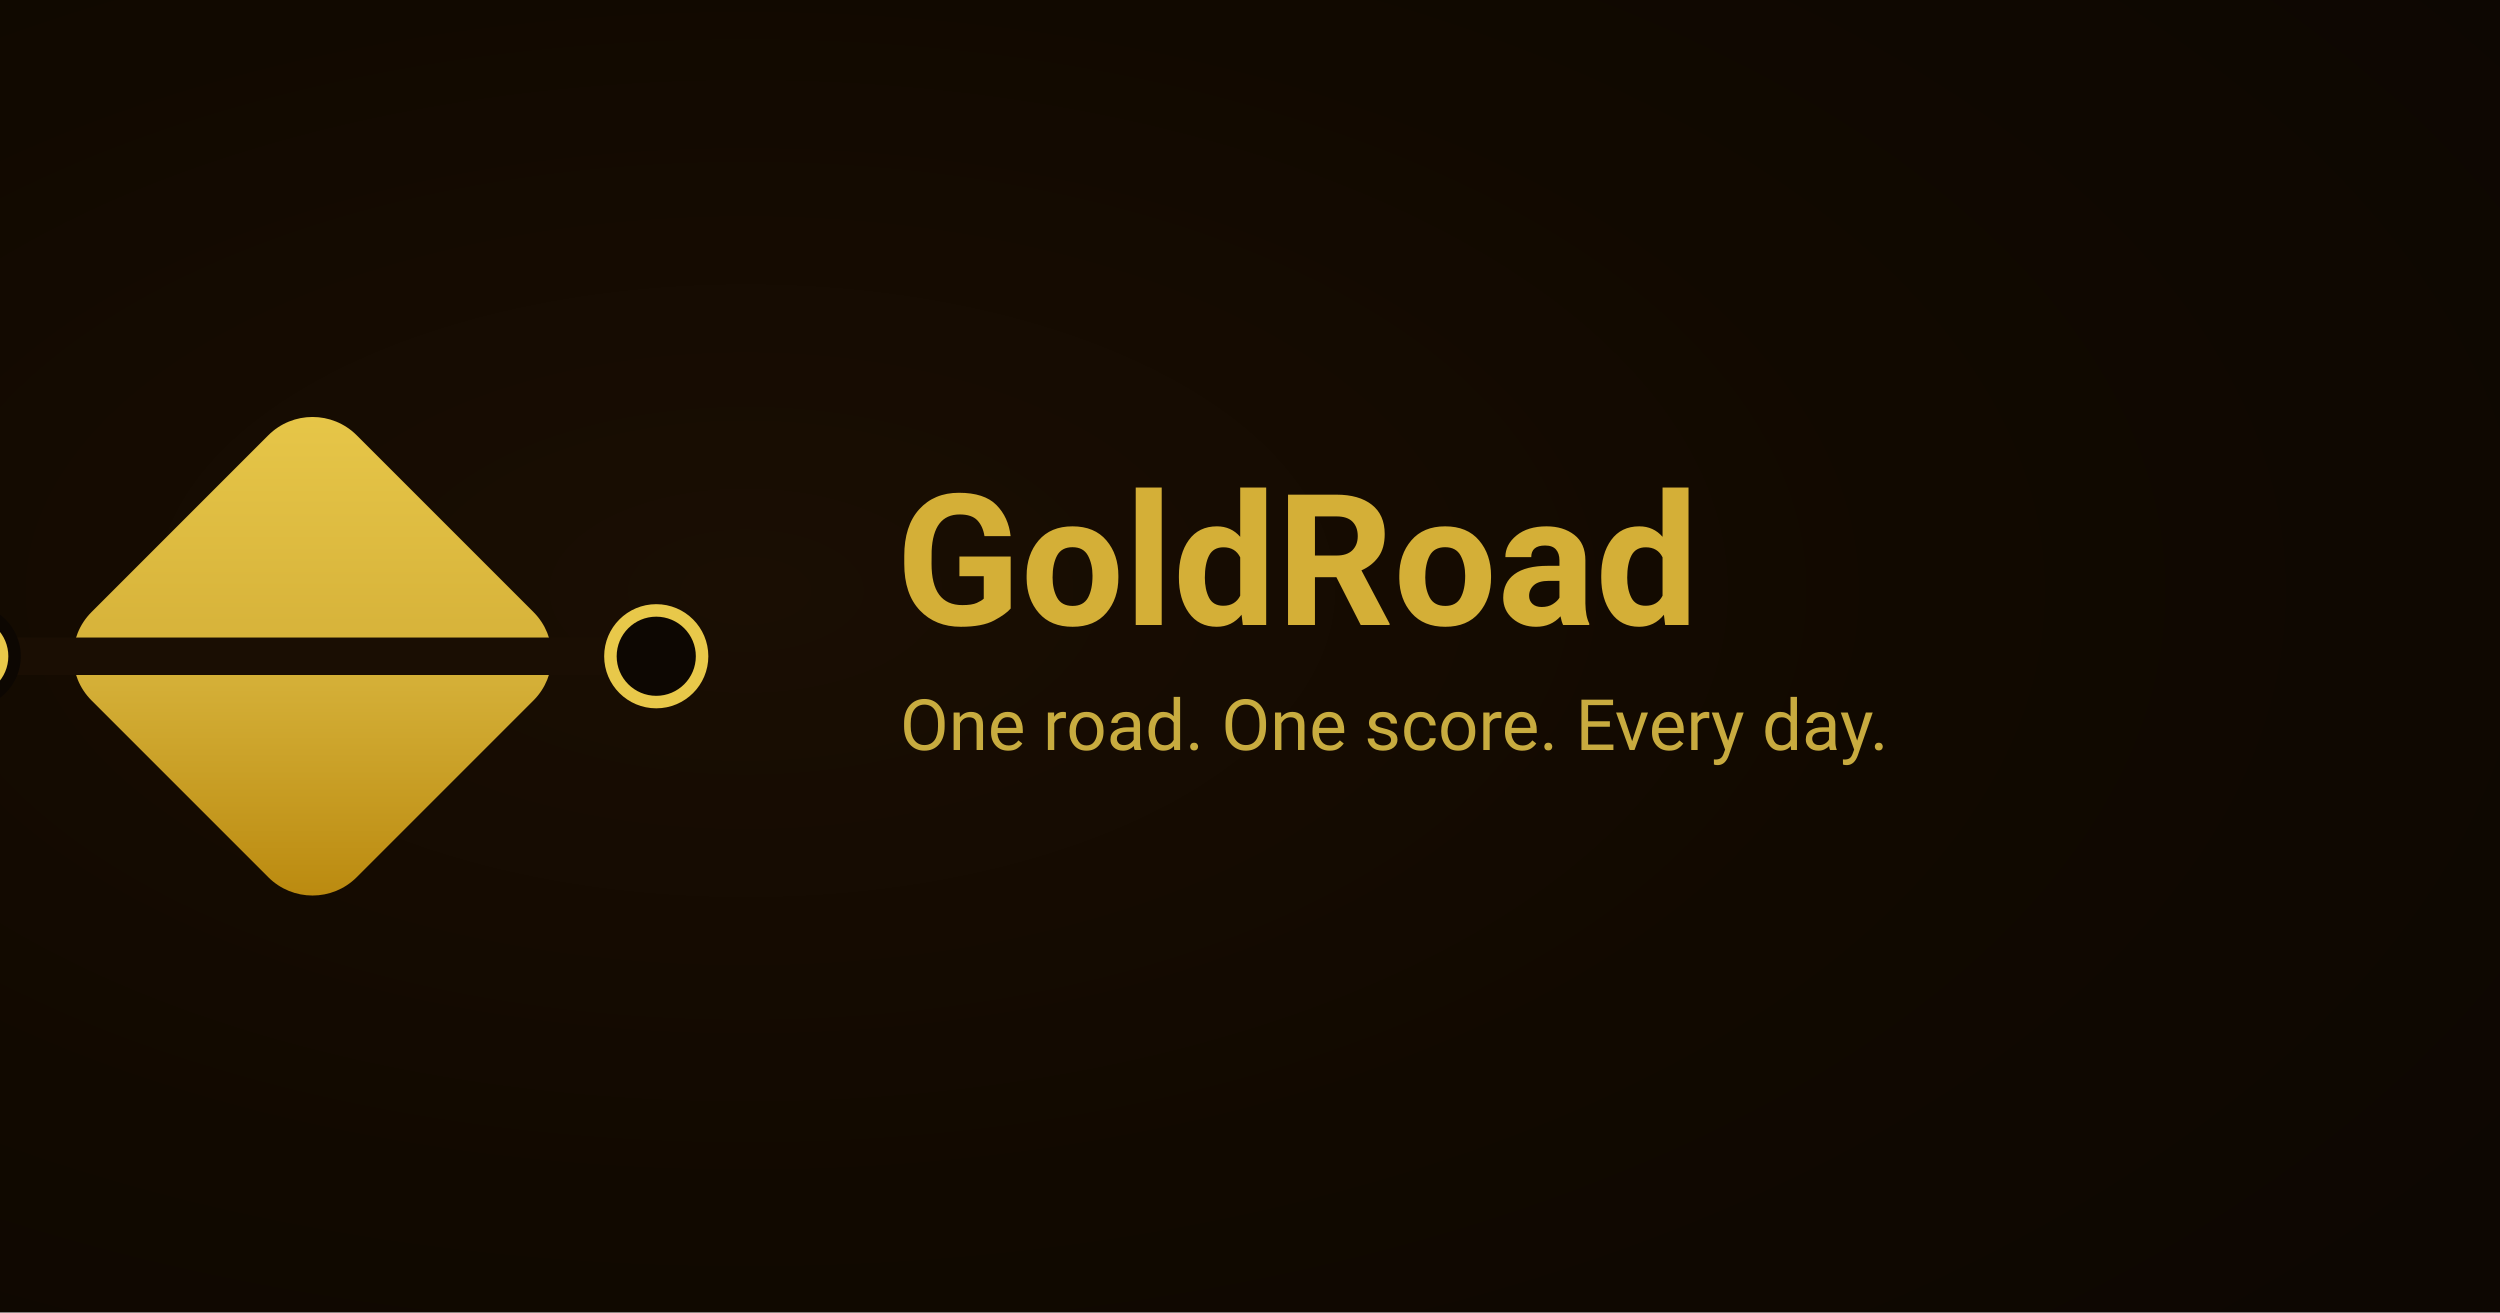
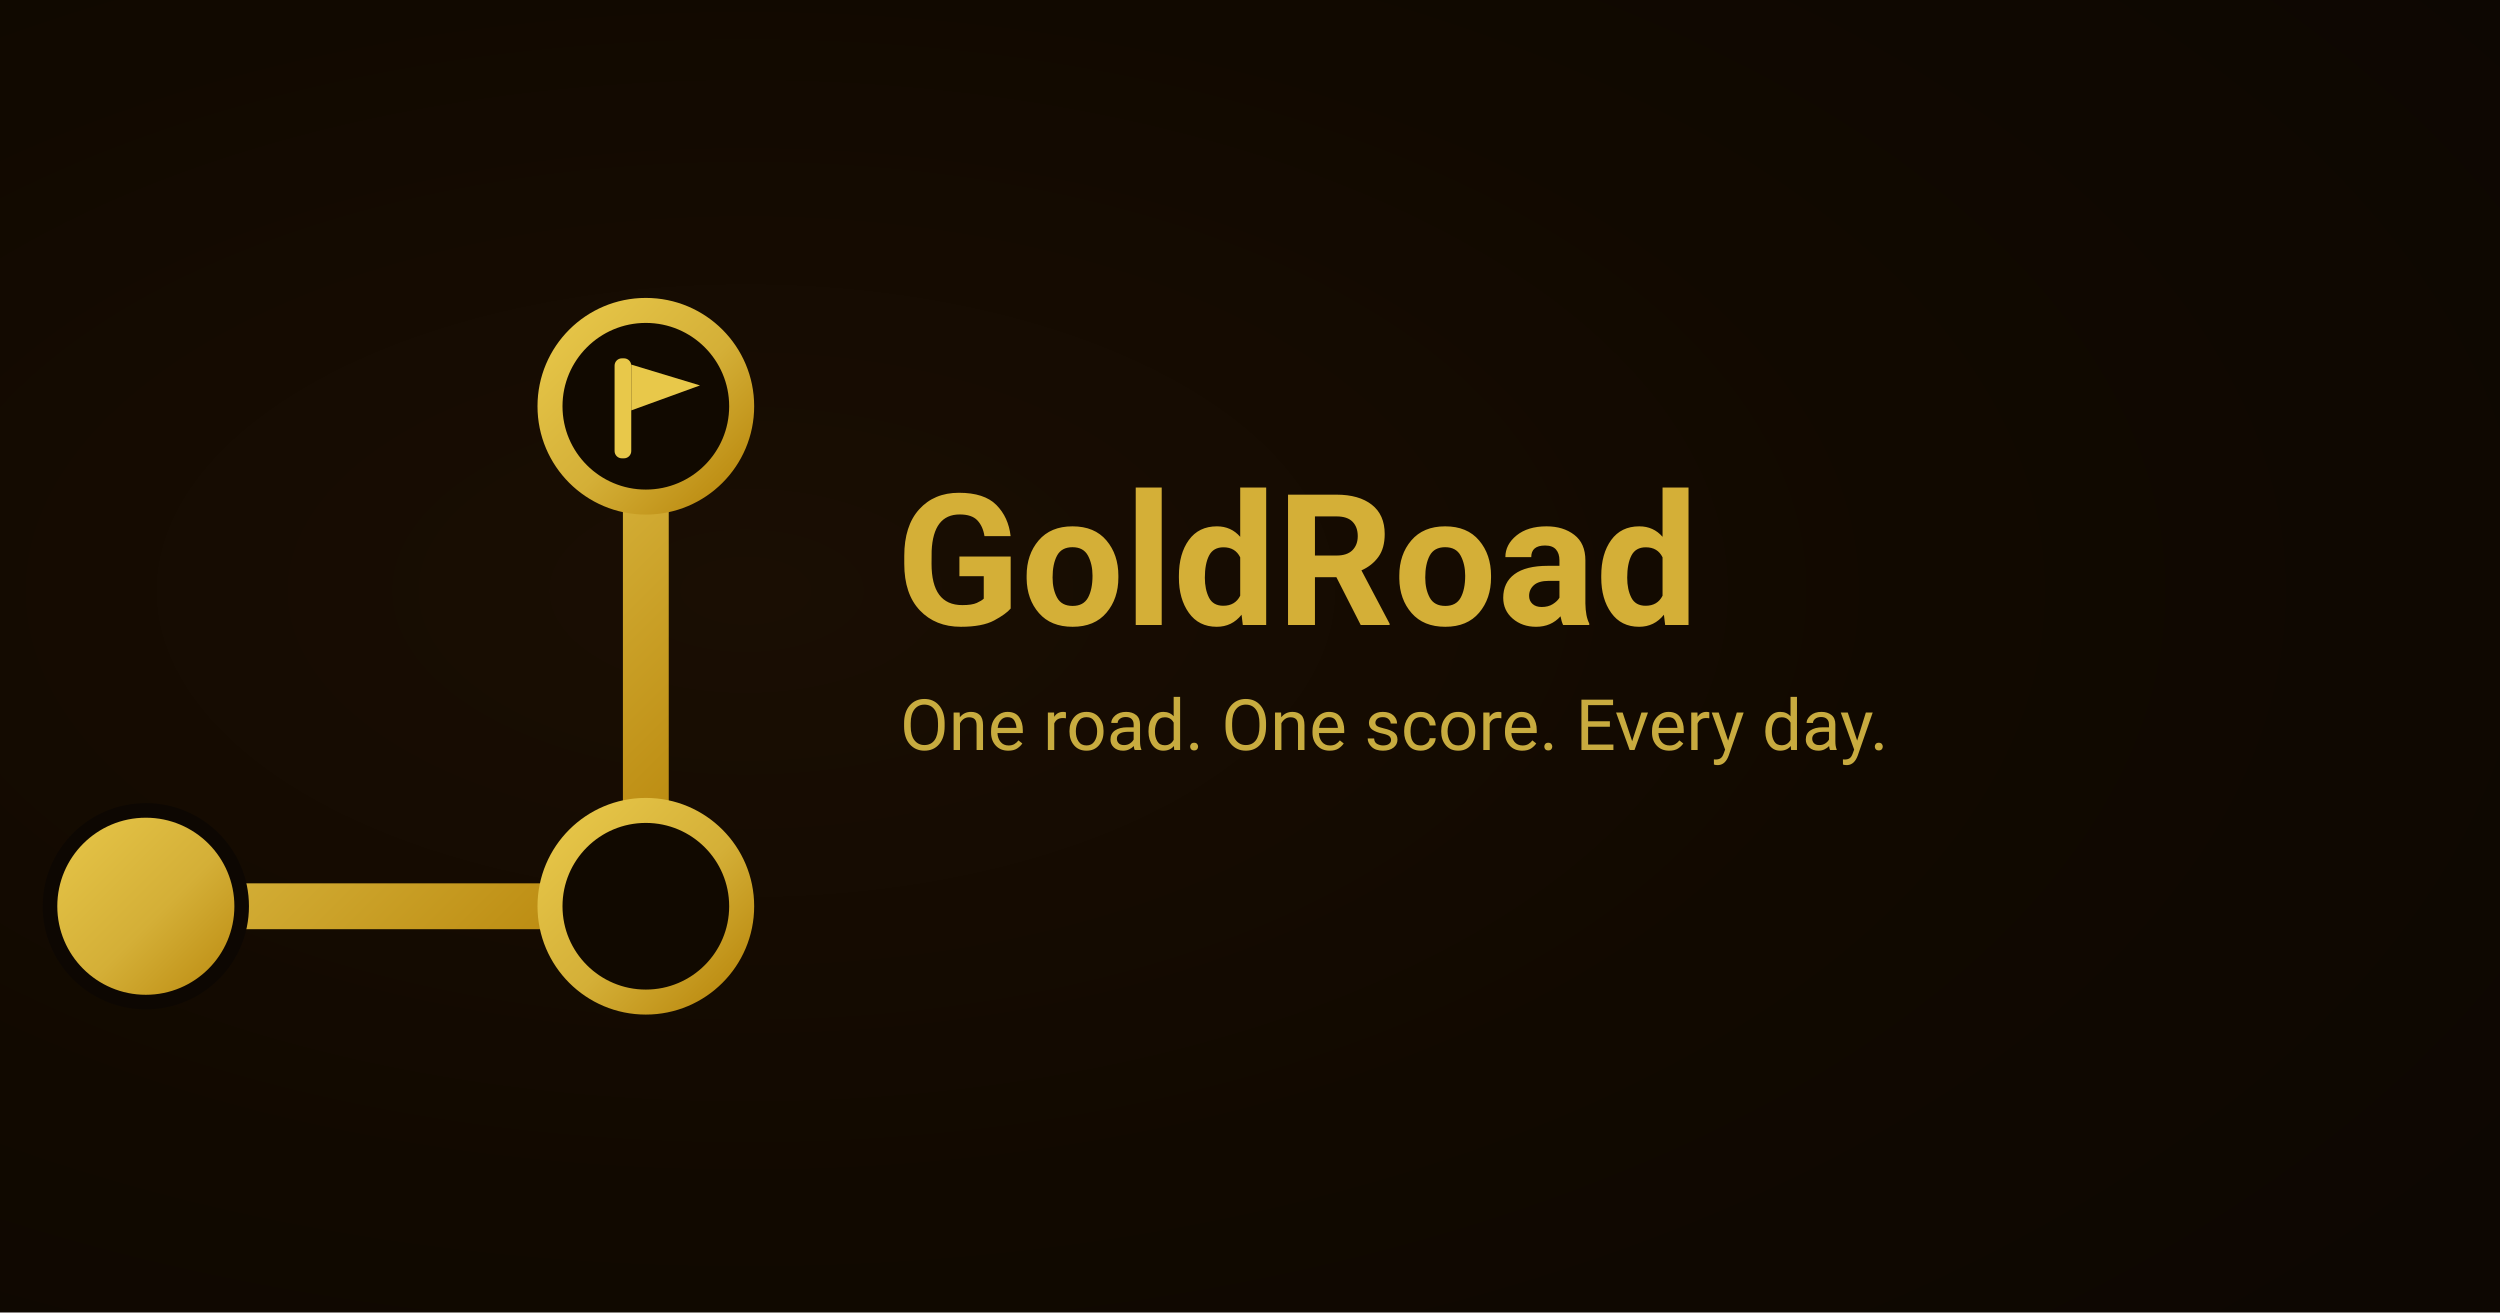
<svg xmlns="http://www.w3.org/2000/svg" viewBox="0 0 1200 630">
  <defs>
    <radialGradient id="bgGrad" cx="30%" cy="45%" r="85%">
      <stop offset="0%" stop-color="#1a0e03" />
      <stop offset="55%" stop-color="#110900" />
      <stop offset="100%" stop-color="#0d0702" />
    </radialGradient>
    <linearGradient id="goldGrad" x1="0%" y1="0%" x2="100%" y2="100%">
      <stop offset="0%" stop-color="#e8c84a" />
      <stop offset="55%" stop-color="#d4af37" />
      <stop offset="100%" stop-color="#b8860b" />
    </linearGradient>
  </defs>
  <rect width="1200" height="630" fill="url(#bgGrad)" />
-   <g transform="translate(150 315)">
-     <rect x="-90" y="-90" width="180" height="180" rx="30" transform="rotate(45)" fill="url(#goldGrad)" />
-     <path d="M-165 0 H165" stroke="#1a0e03" stroke-width="18" stroke-linecap="round" />
-     <circle cx="-165" cy="0" r="22" fill="#e8c84a" stroke="#0d0702" stroke-width="6" />
-     <circle cx="165" cy="0" r="22" fill="#0d0702" stroke="#e8c84a" stroke-width="6" />
+   <g transform="translate(190 315)">
+     <path d="M-120 120 H120 V-120" fill="none" stroke="url(#goldGrad)" stroke-width="22" stroke-linecap="round" stroke-linejoin="round" />
+     <circle cx="-120" cy="120" r="46" fill="url(#goldGrad)" stroke="#0d0702" stroke-width="7" />
+     <circle cx="120" cy="120" r="46" fill="#110900" stroke="url(#goldGrad)" stroke-width="12" />
+     <circle cx="120" cy="-120" r="46" fill="#110900" stroke="url(#goldGrad)" stroke-width="12" />
+     <g fill="#e8c84a">
+       <rect x="105" y="-143" width="8" height="48" rx="3.5" />
+       <path d="M113 -140 L146 -130 L113 -118 Z" />
+     </g>
  </g>
  <text x="430" y="300" font-family="-apple-system, 'Segoe UI', Roboto, Helvetica, Arial, sans-serif" font-size="88" font-weight="700" fill="#d4af37">GoldRoad</text>
  <text x="432" y="360" font-family="-apple-system, 'Segoe UI', Roboto, Helvetica, Arial, sans-serif" font-size="34" fill="#e8c84a" opacity="0.85">One road. One score. Every day.</text>
</svg>
